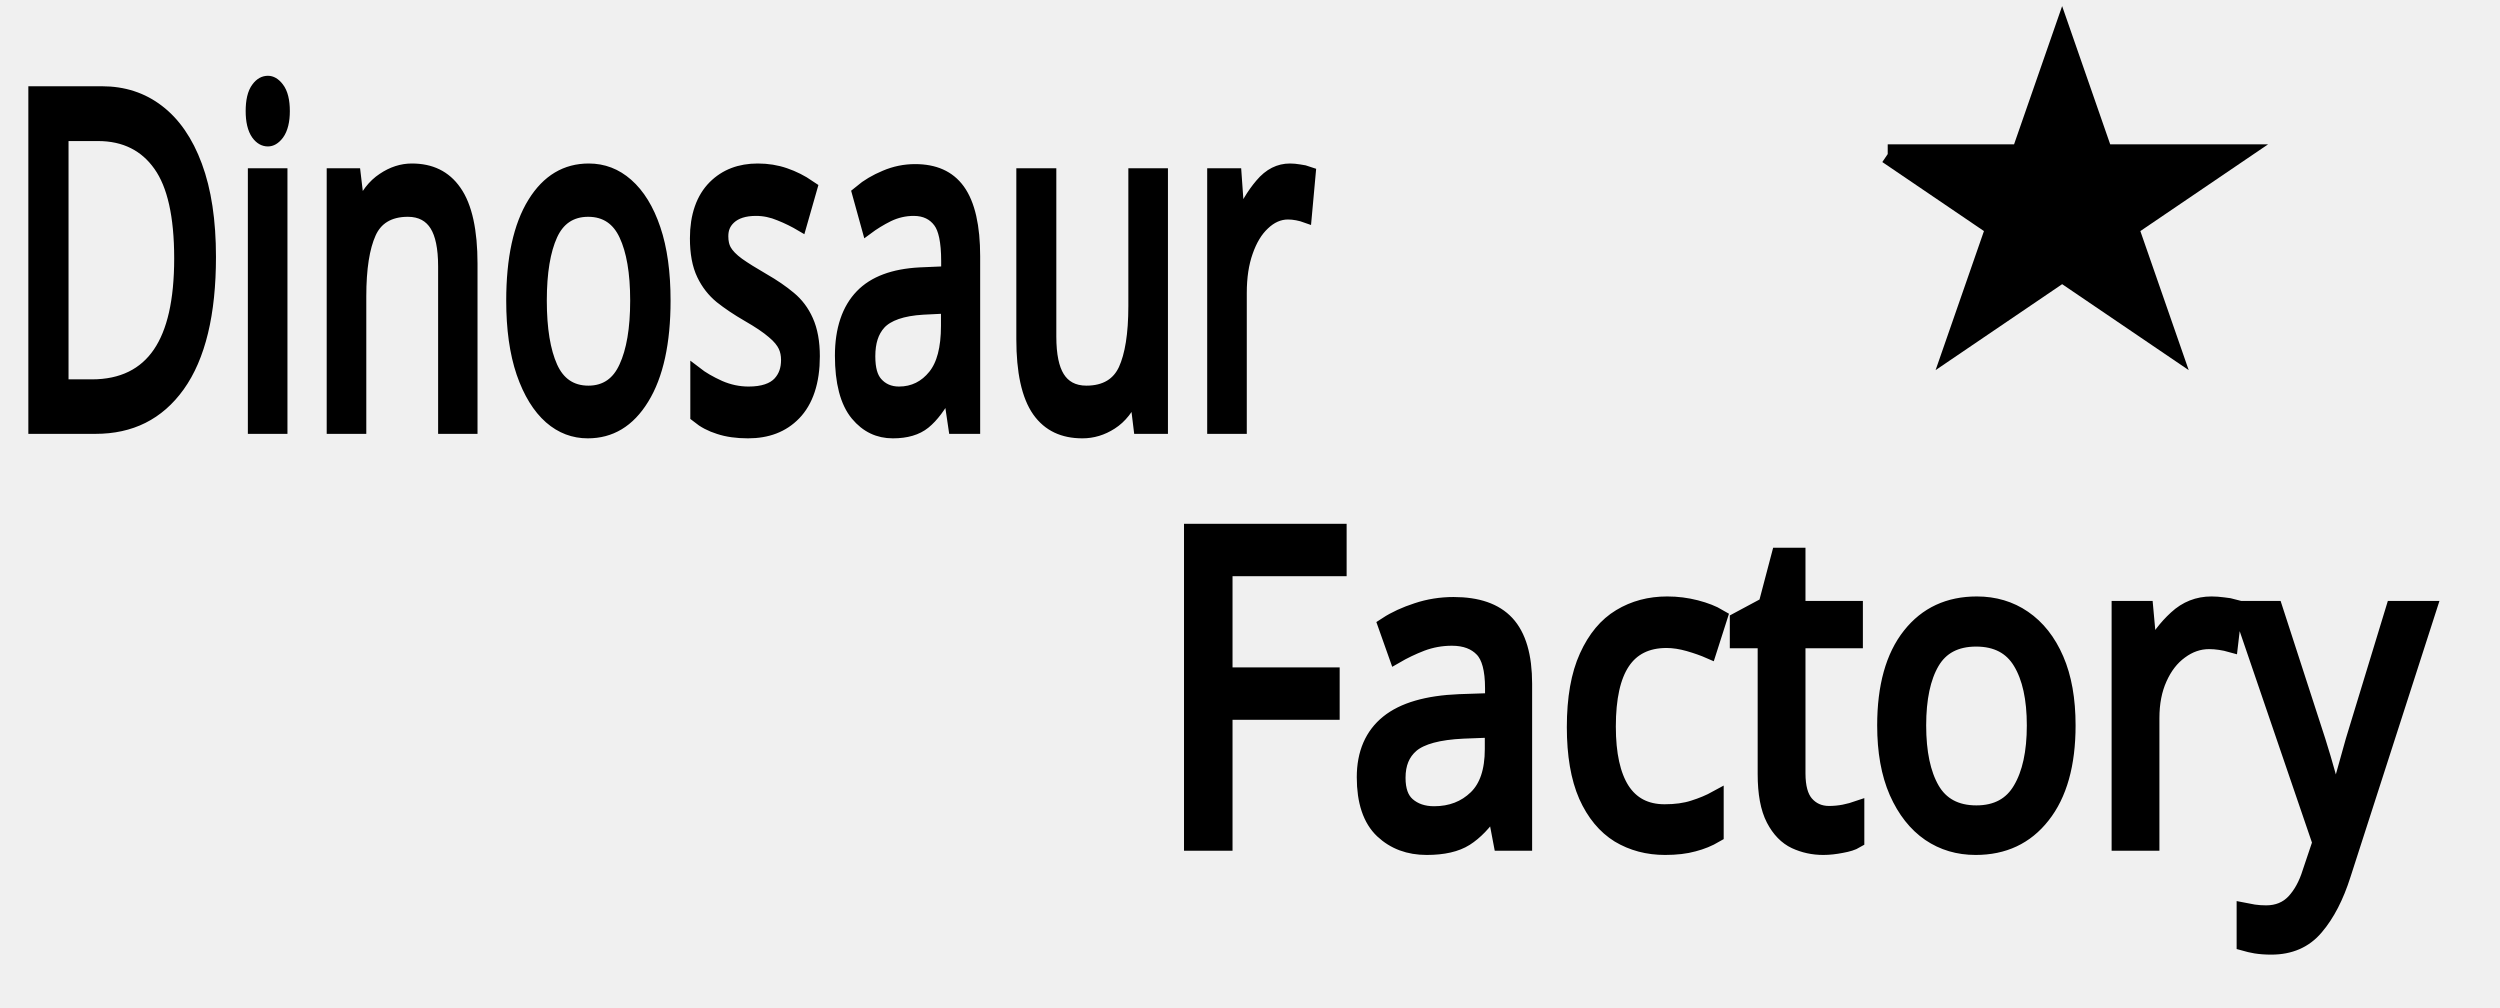
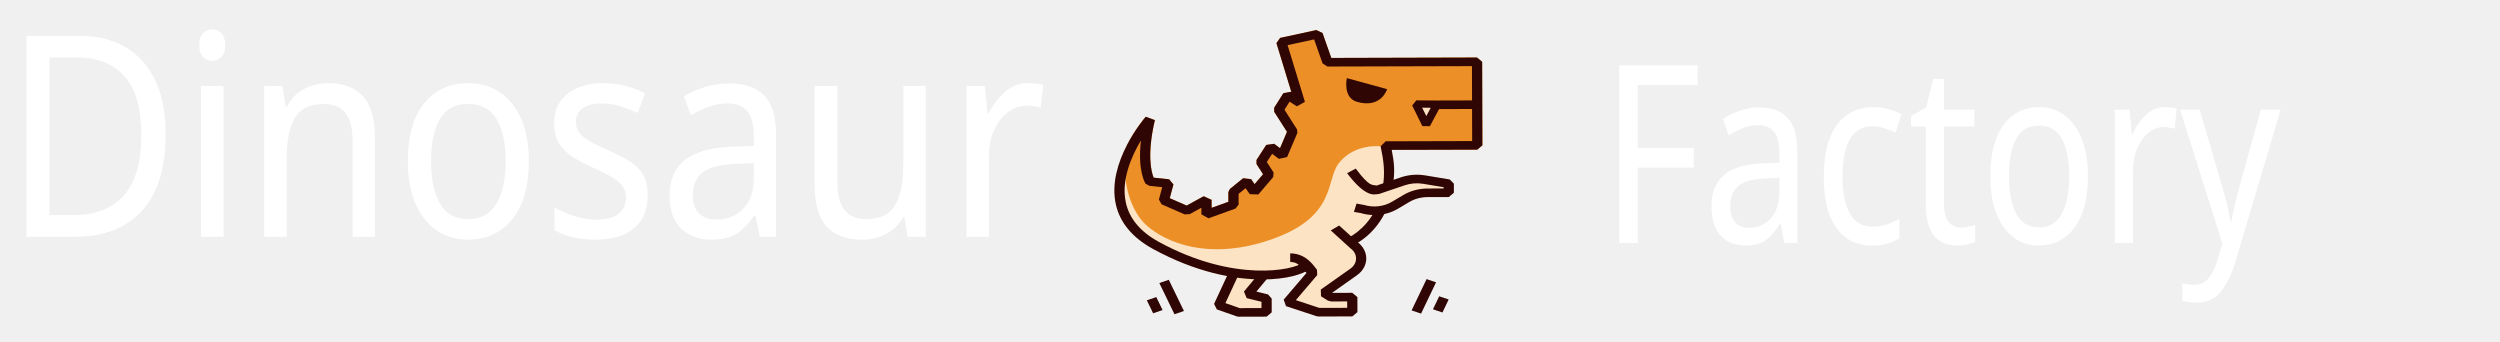
- <svg xmlns="http://www.w3.org/2000/svg" width="129" height="52">
+ <svg xmlns="http://www.w3.org/2000/svg" width="513" height="70">
  <g id="Layer_1">
-     <text xml:space="preserve" text-anchor="start" font-family="Noto Sans JP" font-size="24" id="svg_2" y="191.333" x="150" stroke-width="0" stroke="#000" fill="#000000" />
-     <text transform="matrix(0.430457 0 0 -1.09671 31.4266 76.6726)" stroke="#000" xml:space="preserve" text-anchor="start" font-family="'Work Sans'" font-size="24" id="svg_4" y="109.915" x="-189.612" fill="#000000">Dinosaur</text>
-     <text transform="matrix(0.657078 0 0 0.9887 0.261336 0.140966)" stroke="#000" xml:space="preserve" text-anchor="start" font-family="'Work Sans'" font-size="24" id="svg_6" y="22" x="0" fill="#000000">Dinosaur</text>
-     <text transform="matrix(0.793246 0 0 0.929898 26.6104 3.4468)" stroke="#000" xml:space="preserve" text-anchor="start" font-family="'Work Sans'" font-size="24" id="svg_7" y="43" x="41.645" fill="#000000">Factory</text>
-     <path id="svg_8" d="m97.406,7.948l6.875,0l2.125,-6.111l2.125,6.111l6.875,0l-5.562,3.777l2.125,6.111l-5.562,-3.777l-5.562,3.777l2.125,-6.111c-1.854,-1.259 -3.708,-2.518 -5.562,-3.777z" stroke="#000" fill="#000000" />
-     <path id="svg_9" d="m97.351,100.31l1.91,0l0.59,-1.528l0.59,1.528l1.91,0l-1.545,0.944l0.59,1.528l-1.545,-0.944l-1.545,0.944l0.59,-1.528l-1.545,-0.944z" stroke="#000" fill="#000000" />
+     <g transform="rotate(-0.156633 266.362 10.7852) matrix(0.395384 0 0 0.332241 227.686 6.13982)" stroke="null" id="svg_3">
+       <svg y="-9.463" x="-0.468" stroke="null" id="svg_4" height="200" width="200" version="1.1" viewBox="0 0 1024 1024" class="icon">
+         <path stroke="null" id="svg_5" fill="#FCE3C3" d="m978.769,137.325l-387.29,0l-23.132,-78.908l-16.367,-9.338l-96.304,24.458l-9.815,16.494l39.335,154.887l-1.141,-0.87l-20.207,4.41l-24.457,45.861l0,12.778l33.855,63.469l-18.634,51.764l-15.562,-14.002l-20.985,3.561l-25.985,47.39l-0.053,12.965l17.374,32.256l-22.6,31.289l-9.338,-15.877l-21.107,-2.908l-35.16,33.794l-4.166,9.788l0,30.772l-44.699,19.018l0,-25.332l-20.948,-11.396l-45.317,29.323l-44.867,-23.561l9.897,-43.321l-11.505,-16.485l-41.085,-5.272c-5.74,-16.919 -18.382,-71.268 3.748,-181.919l-24.259,-10.68c-4.263,5.819 -104.148,144.061 -80.198,275.999c10.605,58.413 43.912,106.316 99.004,142.368c70.707,46.271 137.384,72.7 196.005,85.971l-34.578,88.029l7.375,17.476l52.741,22.163l5.257,1.061l74.141,0l13.574,-13.574l0,-43.568l-9.711,-13.013l-30.83,-9.151l26.996,-38.456c46.719,-1.291 82.43,-11.527 102.9,-23.792a80.803,80.803 0 0 0 3.387,3.693l-60.765,84.247l6.005,20.559l81.019,32.102l5.001,0.955l90.193,0l13.574,-13.574l0,-47.391l-13.574,-13.574l-52.032,0l-1.007,-0.755l65.674,-54.862a69.012,69.012 0 0 0 24.838,-53.104c0,-19.095 -7.825,-37.137 -21.582,-50.171c18.562,-13.593 48.476,-41.369 69.877,-90.065a108.018,108.018 0 0 0 35.978,-16.402l30.042,-21.103c14.51,-10.194 31.563,-15.584 49.302,-15.584l56.112,0l13.574,-13.574l0,-28.664l-10.906,-13.309l-65.47,-13.123a112.659,112.659 0 0 0 -64.026,5.836l-19.652,7.838c3.53,-35.615 0.385,-61.891 -4.873,-94.666l227.406,0l13.574,-13.574l0,-264.081l-13.574,-13.574z" />
+         <path stroke="null" id="svg_6" fill="#ED8F27" d="m591.48,137.325l-23.132,-78.908l-16.367,-9.338l-96.304,24.458l-9.815,16.494l39.335,154.887l-1.141,-0.87l-20.207,4.41l-24.457,45.861l0,12.778l33.855,63.469l-18.634,51.764l-15.562,-14.002l-20.985,3.561l-25.985,47.39l-0.053,12.965l17.374,32.256l-22.6,31.289l-9.338,-15.877l-21.107,-2.908l-35.16,33.794l-4.166,9.788l0,30.772l-44.699,19.018l0,-25.332l-20.948,-11.396l-45.317,29.323l-44.867,-23.561l9.897,-43.321l-11.505,-16.485l-41.085,-5.272c-5.74,-16.919 -18.382,-71.268 3.748,-181.919l-24.259,-10.68c-2.095,2.859 -27.261,37.683 -49.488,88.005c-18.805,85.822 1.026,203.796 52.01,256.772c50.989,52.981 159.998,108.848 318.011,49.019c189.405,-71.716 155.245,-190.351 192.614,-245.92c42.445,-63.117 110.807,-52.314 110.807,-52.314l69.33,11.259l187.491,0l13.574,-13.574l0,-264.08l-13.574,-13.574l-387.29,0z" />
+         <path stroke="null" id="svg_7" fill="#300604" d="m645.515,954.801l-90.193,0l-5.001,-0.955l-81.021,-32.102l-6.005,-20.559l60.765,-84.247c-15.916,-16.235 -19.515,-34.806 -43.181,-34.806l0,-27.148c45.432,0 65.797,46.003 70.984,52.043l0.711,16.787l-57.061,79.11l62.4,24.728l74.029,0l0,-20.242l-42.984,0l-8.143,-2.712l-18.346,-13.755l-0.557,-21.28l78.837,-65.856a41.931,41.931 0 0 0 15.09,-32.264a41.931,41.931 0 0 0 -15.09,-32.261l-2.475,-2.716l-49.481,-53.858l22.349,-15.403l48.487,52.413c14.869,13.138 23.358,31.916 23.358,51.827a69.012,69.012 0 0 1 -24.838,53.104l-65.674,54.862l1.007,0.755l52.034,0l13.574,13.574l0,47.391l-13.574,13.571zm-227.773,0l-74.141,0l-5.257,-1.061l-52.741,-22.165l-7.375,-17.475l40.493,-103.088l25.265,9.925l-35.644,90.746l37.995,15.969l57.832,0l0,-19.862l-39.208,-11.639l-7.247,-20.811l42.039,-59.882l22.218,15.598l-31.196,44.438l30.83,9.151l9.711,13.014l0,43.568l-13.574,13.574z" />
+         <path stroke="null" id="svg_8" fill="#300604" d="m407.814,837.185c-75.904,0.005 -178.345,-23.358 -291.013,-97.087c-55.092,-36.052 -88.398,-83.955 -99.004,-142.368c-23.95,-131.936 75.934,-270.178 80.198,-275.998l24.259,10.68c-22.128,110.651 -9.487,165.001 -3.748,181.919l41.085,5.272l11.505,16.485l-9.897,43.321l44.867,23.561l45.317,-29.323l20.948,11.396l0,25.332l44.699,-19.018l0,-30.772l4.166,-9.788l35.16,-33.794l21.107,2.908l9.338,15.877l22.6,-31.289l-17.374,-32.256l0.053,-12.965l25.985,-47.39l20.985,-3.561l15.562,14.002l18.634,-51.764l-33.855,-63.469l0,-12.778l24.457,-45.861l20.207,-4.41l1.141,0.87l-39.335,-154.887l9.815,-16.494l96.304,-24.458l16.367,9.338l23.132,78.908l387.29,0l13.574,13.574l0,264.08l-13.574,13.574l-227.405,0c6.42,40.029 9.699,70.355 1.501,119.853l-26.472,4.196c8.582,-51.817 3.062,-91.939 -4.446,-135.308l13.375,-15.89l229.872,0l0,-236.932l-383.883,0l-13.027,-9.756l-22.309,-76.103l-70.46,17.891l45.573,179.463l-21.382,14.14l-19.411,-14.794l-13.539,25.394l33.281,62.4l0.791,10.985l-27.514,76.434l-21.85,5.492l-17.833,-16.049l-14.202,25.894l17.908,33.25l-0.949,14.386l-39.746,55.034l-22.703,-1.069l-11.162,-18.974l-18.598,17.873l0,33.967l-8.259,12.491l-71.848,30.573l-18.89,-12.491l0,-20.91l-31.028,20.075l-13.685,0.623l-61.145,-32.1l-6.924,-15.041l8.895,-38.925l-34.081,-4.37l-10.114,-6.827c-1.061,-1.891 -21.594,-40.091 -12.045,-136.827c-25.443,50.32 -53.412,125.613 -40.533,196.374c9.239,50.758 38.558,92.611 87.14,124.402c200.77,131.389 359.511,89.947 381.957,67.5l19.195,19.195c-16.846,16.849 -61.696,33.11 -125.003,33.114z" />
+         <path stroke="null" id="svg_9" fill="#300604" d="m644.459,732.016l-11.762,-24.47l5.881,12.236l-5.933,-12.209c0.467,-0.229 46.798,-23.604 74.949,-89.866l24.983,10.613c-32.376,76.212 -85.859,102.61 -88.117,103.696zm171.735,-459.152l157.693,0l0,27.148l-157.693,0l0,-27.148z" />
+         <path stroke="null" id="svg_10" fill="#300604" d="m705.127,634.534a107.948,107.948 0 0 1 -36.82,-6.469l-17.761,-3.66l6.982,-26.237l19.572,4.203a80.921,80.921 0 0 0 74.556,-9.686l30.039,-21.103c19.106,-13.419 41.553,-20.516 64.91,-20.516l42.539,0l0,-3.969l-54.566,-10.936a85.586,85.586 0 0 0 -48.631,4.432l-68.905,27.479l-7.432,0.751c-2.567,-0.46 -26.962,12.946 -76.964,-66.978l23.013,-14.396c37.222,59.488 43.02,50.262 55.361,53.801l64.871,-25.871c20.378,-8.13 42.506,-10.145 64.026,-5.836l65.47,13.123l10.906,13.309l0,28.664l-13.574,13.574l-56.112,0c-17.741,0 -34.792,5.391 -49.302,15.585l-30.042,21.103a108.094,108.094 0 0 1 -62.133,19.633z" />
+         <path stroke="null" id="svg_11" fill="#300604" d="m803.044,936.372l40.05,-98.821l25.159,10.197l-40.047,98.821l-25.161,-10.197zm81.956,6.847l-25.16,-10.197l16.632,-41.041l25.161,10.197l-16.633,41.041z" />
+         <path stroke="null" id="svg_12" fill="#300604" d="m172.956,946.492l-40.049,-98.822l25.161,-10.197l40.049,98.821l-25.161,10.198zm-73.378,-44.279l25.161,-10.197l16.633,41.043l-25.161,10.196l-16.633,-41.041z" />
+         <path stroke="null" id="svg_13" fill="#300604" d="m632.643,201.254l107.017,35.251s-15.766,62.624 -80.613,39.746c-37.959,-13.394 -26.404,-74.997 -26.404,-74.997z" />
+         <path stroke="null" id="svg_14" fill="#FCE3C3" d="m816.194,284.14l26.835,65.4l29.184,-64.319l-56.019,-1.081z" />
+         <path stroke="null" id="svg_15" fill="#300604" d="m852.974,354.052l-20.05,-0.368l-26.833,-65.4l10.316,-15.066l56.019,1.081l9.735,15.434l-29.185,64.319zm-20.361,-58.67l10.92,26.614l11.875,-26.173l-22.796,-0.441z" />
+         <path stroke="null" id="svg_16" fill="#B12800" d="m502.794,-709.202s0.319,0.322 1.032,0.366s0.908,-0.266 0.908,-0.266l1.137,-1.906l-1.362,-1.953l-1.395,0.608l-0.909,1.791l0.589,1.36z" />
+         <path stroke="null" id="svg_17" fill="#B12800" d="m502.794,-709.202c-0.32,-0.798 -0.099,-1.232 0.217,-1.621c0.339,-0.446 0.444,-0.887 0.444,-0.887s0.233,0.326 0.105,0.824c0.456,-0.458 0.582,-1.229 0.542,-1.524c0.928,0.738 1.262,2.258 0.633,3.309c3.091,-1.522 0.999,-4.201 0.628,-4.496c0.118,0.299 0.107,0.785 -0.179,1.001c-0.341,-1.734 -1.425,-2.132 -1.425,-2.132c0.082,0.881 -0.578,1.794 -1.204,2.475c0.002,-0.35 -0.003,-0.584 -0.175,-0.945c-0.078,0.637 -0.594,1.112 -0.769,1.743c-0.228,0.862 0.044,1.501 1.184,2.253z" />
+         <path stroke="null" id="svg_18" fill="#B12800" d="m314.767,-86.022s4.421,4.466 14.303,5.075c9.883,0.61 12.587,-3.686 12.587,-3.686l15.757,-26.413l-18.879,-27.071l-19.342,8.424l-12.595,24.826l8.17,18.845z" />
+         <path stroke="null" id="svg_19" fill="#B12800" d="m314.767,-214.022c-4.442,-11.065 -1.373,-17.079 3.006,-22.474c4.698,-6.183 6.154,-12.299 6.154,-12.299s3.228,4.516 1.453,11.419c6.327,-6.353 8.066,-17.036 7.509,-21.117c12.856,10.236 17.49,31.292 8.767,45.859c42.845,-21.093 13.845,-58.221 8.703,-62.315c1.632,4.147 1.487,10.881 -2.475,13.874c-4.721,-24.03 -19.755,-29.543 -19.755,-29.543c1.135,12.209 -8.009,24.862 -16.685,34.307c0.03,-4.853 -0.04,-8.095 -2.428,-13.098c-1.085,8.835 -8.234,15.407 -10.663,24.159c-3.166,11.946 0.602,20.81 16.414,31.228z" />
+       </svg>
+     </g>
+     <text fill="#FFFFFF" stroke="none" x="0" y="42" id="svg_1" font-size="40" font-family="'Noto Sans Display'" text-anchor="start" xml:space="preserve" transform="matrix(1.32454 0 0 1.44364 0.605312 -12.0447)" stroke-width="0" font-weight="normal">Dinosaur</text>
+     <text fill="#FFFFFF" stroke="none" x="372.535" y="44.35" id="svg_2" font-size="40" font-family="'Noto Sans Display'" text-anchor="start" xml:space="preserve" transform="matrix(1.0688 0 0 1.27669 -69.7977 -6.75622)" stroke-width="0">Factory</text>
  </g>
</svg>
